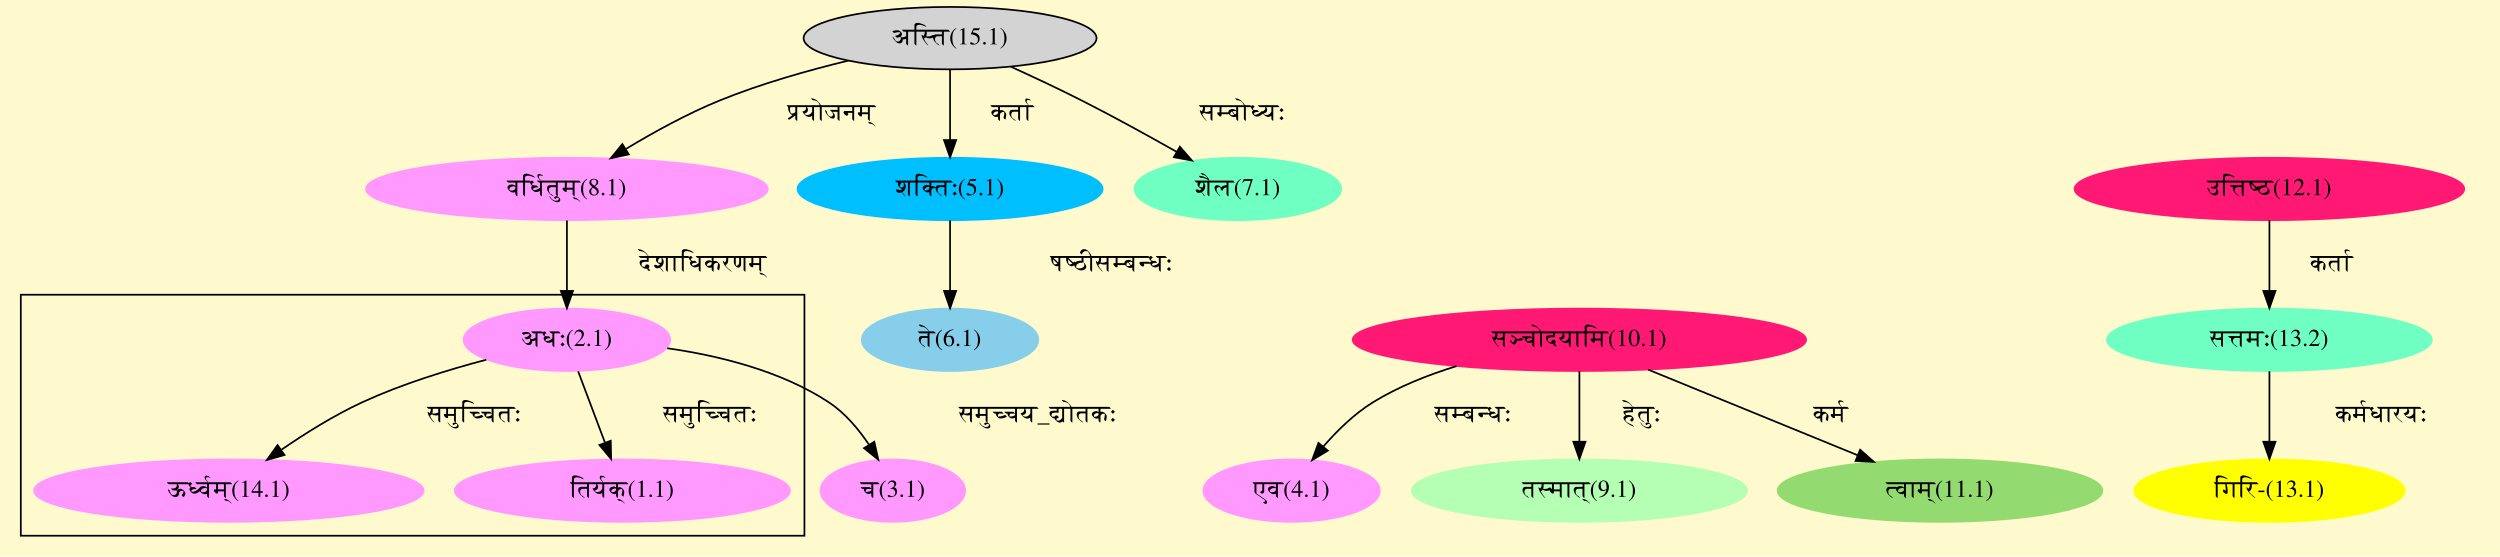
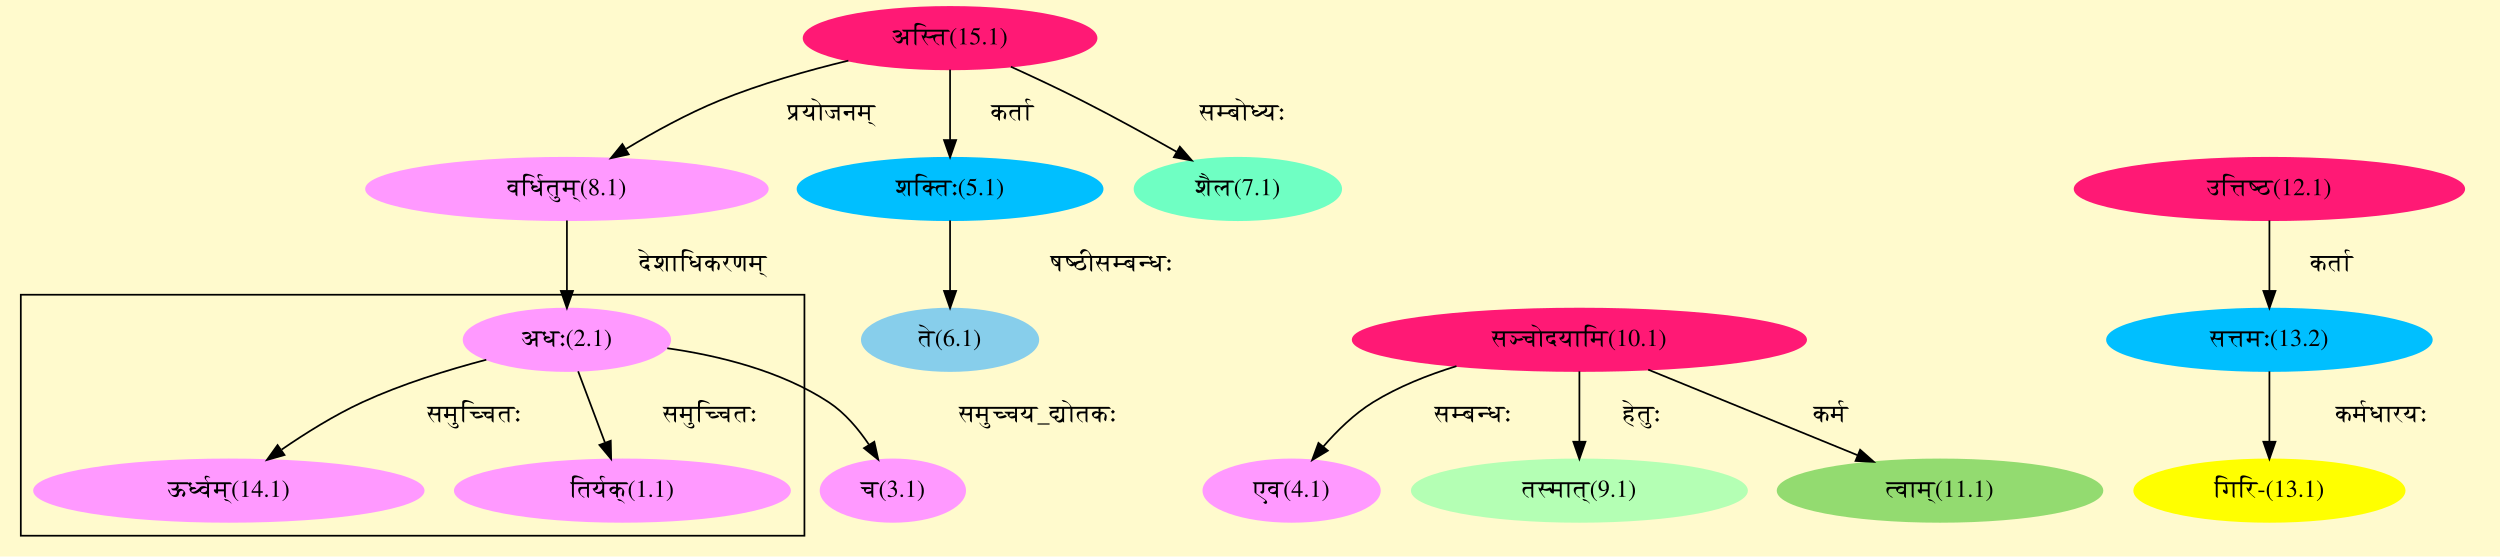
<svg xmlns="http://www.w3.org/2000/svg" width="1442pt" height="321pt" viewBox="0.00 0.00 1442.00 321.00">
  <g id="graph0" class="graph" transform="scale(1 1) rotate(0) translate(4 317)">
    <polygon fill="#fffacd" stroke="transparent" points="-4,4 -4,-317 1438,-317 1438,4 -4,4" />
    <g id="clust1" class="cluster">
      <polygon fill="#fffacd" stroke="black" points="8,-8 8,-147 460,-147 460,-8 8,-8" />
    </g>
    <g id="node1" class="node">
      <ellipse fill="#ff99ff" stroke="#ff99ff" cx="355" cy="-34" rx="96.68" ry="18" />
      <text text-anchor="middle" x="355" y="-30.3" font-family="Times,serif" font-size="14.00">तिर्यक्(1.1)</text>
    </g>
    <g id="node2" class="node">
      <ellipse fill="#ff99ff" stroke="#ff99ff" cx="323" cy="-121" rx="59.59" ry="18" />
      <text text-anchor="middle" x="323" y="-117.3" font-family="Times,serif" font-size="14.00">अधः(2.1)</text>
    </g>
    <g id="edge1" class="edge">
      <path fill="none" stroke="black" d="M344.88,-61.87C339.84,-75.27 333.89,-91.08 329.47,-102.82" />
      <polygon fill="black" stroke="black" points="348.28,-62.79 348.52,-52.2 341.73,-60.33 348.28,-62.79" />
      <text text-anchor="middle" x="405.5" y="-73.8" font-family="Times,serif" font-size="14.00">समुच्चितः</text>
    </g>
    <g id="node4" class="node">
      <ellipse fill="#ff99ff" stroke="#ff99ff" cx="323" cy="-208" rx="115.88" ry="18" />
      <text text-anchor="middle" x="323" y="-204.3" font-family="Times,serif" font-size="14.00">वर्धितुम्(8.1)</text>
    </g>
    <g id="edge2" class="edge">
      <path fill="none" stroke="black" d="M323,-149.27C323,-162.58 323,-178.19 323,-189.82" />
      <polygon fill="black" stroke="black" points="326.5,-149.2 323,-139.2 319.5,-149.2 326.5,-149.2" />
      <text text-anchor="middle" x="401.5" y="-160.8" font-family="Times,serif" font-size="14.00">देशाधिकरणम्</text>
    </g>
    <g id="node3" class="node">
      <ellipse fill="#ff99ff" stroke="#ff99ff" cx="128" cy="-34" rx="112.38" ry="18" />
      <text text-anchor="middle" x="128" y="-30.3" font-family="Times,serif" font-size="14.00">ऊर्ध्वम्(14.1)</text>
    </g>
    <g id="edge13" class="edge">
      <path fill="none" stroke="black" d="M158.45,-57.68C172.16,-67.1 188.85,-77.55 205,-85 227.7,-95.47 254.3,-103.68 276.49,-109.51" />
      <polygon fill="black" stroke="black" points="160.11,-54.56 149.92,-51.67 156.09,-60.29 160.11,-54.56" />
      <text text-anchor="middle" x="269.5" y="-73.8" font-family="Times,serif" font-size="14.00">समुच्चितः</text>
    </g>
    <g id="node9" class="node">
-       <ellipse fill="lightgrey" stroke="black" cx="544" cy="-295" rx="84.49" ry="18" />
+       <ellipse fill="#ff1975" stroke="#ff1975" cx="544" cy="-295" rx="84.49" ry="18" />
      <text text-anchor="middle" x="544" y="-291.3" font-family="Times,serif" font-size="14.00">अस्ति(15.1)</text>
    </g>
    <g id="edge8" class="edge">
      <path fill="none" stroke="black" d="M357.2,-231.19C373.08,-240.76 392.5,-251.46 411,-259 434.66,-268.64 461.77,-276.34 485.33,-282.03" />
      <polygon fill="black" stroke="black" points="358.65,-227.97 348.29,-225.71 354.98,-233.93 358.65,-227.97" />
      <text text-anchor="middle" x="475.5" y="-247.8" font-family="Times,serif" font-size="14.00">प्रयोजनम्</text>
    </g>
    <g id="node5" class="node">
      <ellipse fill="#ff99ff" stroke="#ff99ff" cx="511" cy="-34" rx="41.69" ry="18" />
      <text text-anchor="middle" x="511" y="-30.3" font-family="Times,serif" font-size="14.00">च(3.1)</text>
    </g>
    <g id="edge3" class="edge">
      <path fill="none" stroke="black" d="M497.2,-60.56C491.18,-69.52 483.34,-78.87 474,-85 446.44,-103.09 410.68,-111.88 380.88,-116.13" />
      <polygon fill="black" stroke="black" points="500.3,-62.21 502.6,-51.86 494.35,-58.51 500.3,-62.21" />
      <text text-anchor="middle" x="594.5" y="-73.8" font-family="Times,serif" font-size="14.00">समुच्चय_द्योतकः</text>
    </g>
    <g id="node6" class="node">
      <ellipse fill="#ff99ff" stroke="#ff99ff" cx="741" cy="-34" rx="50.89" ry="18" />
      <text text-anchor="middle" x="741" y="-30.3" font-family="Times,serif" font-size="14.00">एव(4.1)</text>
    </g>
    <g id="node7" class="node">
      <ellipse fill="#ff1975" stroke="#ff1975" cx="907" cy="-121" rx="130.78" ry="18" />
      <text text-anchor="middle" x="907" y="-117.3" font-family="Times,serif" font-size="14.00">सञ्चोदयामि(10.1)</text>
    </g>
    <g id="edge4" class="edge">
      <path fill="none" stroke="black" d="M759.25,-59.38C767.2,-68.54 777.17,-78.34 788,-85 802.58,-93.97 819.59,-100.74 836.1,-105.82" />
      <polygon fill="black" stroke="black" points="761.89,-57.07 752.82,-51.59 756.49,-61.53 761.89,-57.07" />
      <text text-anchor="middle" x="845.5" y="-73.8" font-family="Times,serif" font-size="14.00">सम्बन्धः</text>
    </g>
    <g id="node8" class="node">
      <ellipse fill="#00bfff" stroke="#00bfff" cx="544" cy="-208" rx="87.99" ry="18" />
      <text text-anchor="middle" x="544" y="-204.3" font-family="Times,serif" font-size="14.00">शक्तिः(5.1)</text>
    </g>
    <g id="edge5" class="edge">
      <path fill="none" stroke="black" d="M544,-236.27C544,-249.58 544,-265.19 544,-276.82" />
      <polygon fill="black" stroke="black" points="547.5,-236.2 544,-226.2 540.5,-236.2 547.5,-236.2" />
      <text text-anchor="middle" x="580" y="-247.8" font-family="Times,serif" font-size="14.00">कर्ता</text>
    </g>
    <g id="node10" class="node">
      <ellipse fill="#87ceeb" stroke="#87ceeb" cx="544" cy="-121" rx="50.89" ry="18" />
      <text text-anchor="middle" x="544" y="-117.3" font-family="Times,serif" font-size="14.00">ते(6.1)</text>
    </g>
    <g id="edge6" class="edge">
      <path fill="none" stroke="black" d="M544,-149.27C544,-162.58 544,-178.19 544,-189.82" />
      <polygon fill="black" stroke="black" points="547.5,-149.2 544,-139.2 540.5,-149.2 547.5,-149.2" />
      <text text-anchor="middle" x="637" y="-160.8" font-family="Times,serif" font-size="14.00">षष्ठीसम्बन्धः</text>
    </g>
    <g id="node11" class="node">
      <ellipse fill="#6fffc3" stroke="#6fffc3" cx="710" cy="-208" rx="59.59" ry="18" />
      <text text-anchor="middle" x="710" y="-204.3" font-family="Times,serif" font-size="14.00">शैल(7.1)</text>
    </g>
    <g id="edge7" class="edge">
      <path fill="none" stroke="black" d="M674.74,-229.4C658.27,-238.72 638.29,-249.72 620,-259 606.79,-265.7 592.04,-272.62 579.07,-278.52" />
      <polygon fill="black" stroke="black" points="676.54,-232.4 683.5,-224.41 673.08,-226.31 676.54,-232.4" />
      <text text-anchor="middle" x="712.5" y="-247.8" font-family="Times,serif" font-size="14.00">सम्बोध्यः</text>
    </g>
    <g id="node12" class="node">
      <ellipse fill="#b4ffb4" stroke="#b4ffb4" cx="907" cy="-34" rx="96.68" ry="18" />
      <text text-anchor="middle" x="907" y="-30.3" font-family="Times,serif" font-size="14.00">तस्मात्(9.1)</text>
    </g>
    <g id="edge9" class="edge">
      <path fill="none" stroke="black" d="M907,-62.27C907,-75.58 907,-91.19 907,-102.82" />
      <polygon fill="black" stroke="black" points="910.5,-62.2 907,-52.2 903.5,-62.2 910.5,-62.2" />
      <text text-anchor="middle" x="943" y="-73.8" font-family="Times,serif" font-size="14.00">हेतुः</text>
    </g>
    <g id="node13" class="node">
      <ellipse fill="#93db70" stroke="#93db70" cx="1115" cy="-34" rx="93.68" ry="18" />
      <text text-anchor="middle" x="1115" y="-30.3" font-family="Times,serif" font-size="14.00">त्वाम्(11.1)</text>
    </g>
    <g id="edge10" class="edge">
      <path fill="none" stroke="black" d="M1067.4,-54.45C1030.88,-69.38 981.06,-89.74 946.68,-103.79" />
      <polygon fill="black" stroke="black" points="1068.92,-57.61 1076.85,-50.59 1066.27,-51.13 1068.92,-57.61" />
      <text text-anchor="middle" x="1052" y="-73.8" font-family="Times,serif" font-size="14.00">कर्म</text>
    </g>
    <g id="node14" class="node">
      <ellipse fill="#ff1975" stroke="#ff1975" cx="1305" cy="-208" rx="112.38" ry="18" />
      <text text-anchor="middle" x="1305" y="-204.3" font-family="Times,serif" font-size="14.00">उत्तिष्ठ(12.1)</text>
    </g>
    <g id="node15" class="node">
      <ellipse fill="#ffff00" stroke="#ffff00" cx="1305" cy="-34" rx="77.99" ry="18" />
      <text text-anchor="middle" x="1305" y="-30.3" font-family="Times,serif" font-size="14.00">गिरि-(13.1)</text>
    </g>
    <g id="node16" class="node">
-       <ellipse fill="#6fffc3" stroke="#6fffc3" cx="1305" cy="-121" rx="93.68" ry="18" />
+       <ellipse fill="#00bfff" stroke="#00bfff" cx="1305" cy="-121" rx="93.68" ry="18" />
      <text text-anchor="middle" x="1305" y="-117.3" font-family="Times,serif" font-size="14.00">सत्तमः(13.2)</text>
    </g>
    <g id="edge11" class="edge">
      <path fill="none" stroke="black" d="M1305,-62.27C1305,-75.58 1305,-91.19 1305,-102.82" />
      <polygon fill="black" stroke="black" points="1308.5,-62.2 1305,-52.2 1301.5,-62.2 1308.5,-62.2" />
      <text text-anchor="middle" x="1369.5" y="-73.8" font-family="Times,serif" font-size="14.00">कर्मधारयः</text>
    </g>
    <g id="edge12" class="edge">
      <path fill="none" stroke="black" d="M1305,-149.27C1305,-162.58 1305,-178.19 1305,-189.82" />
      <polygon fill="black" stroke="black" points="1308.5,-149.2 1305,-139.2 1301.5,-149.2 1308.5,-149.2" />
      <text text-anchor="middle" x="1341" y="-160.8" font-family="Times,serif" font-size="14.00">कर्ता</text>
    </g>
  </g>
</svg>
